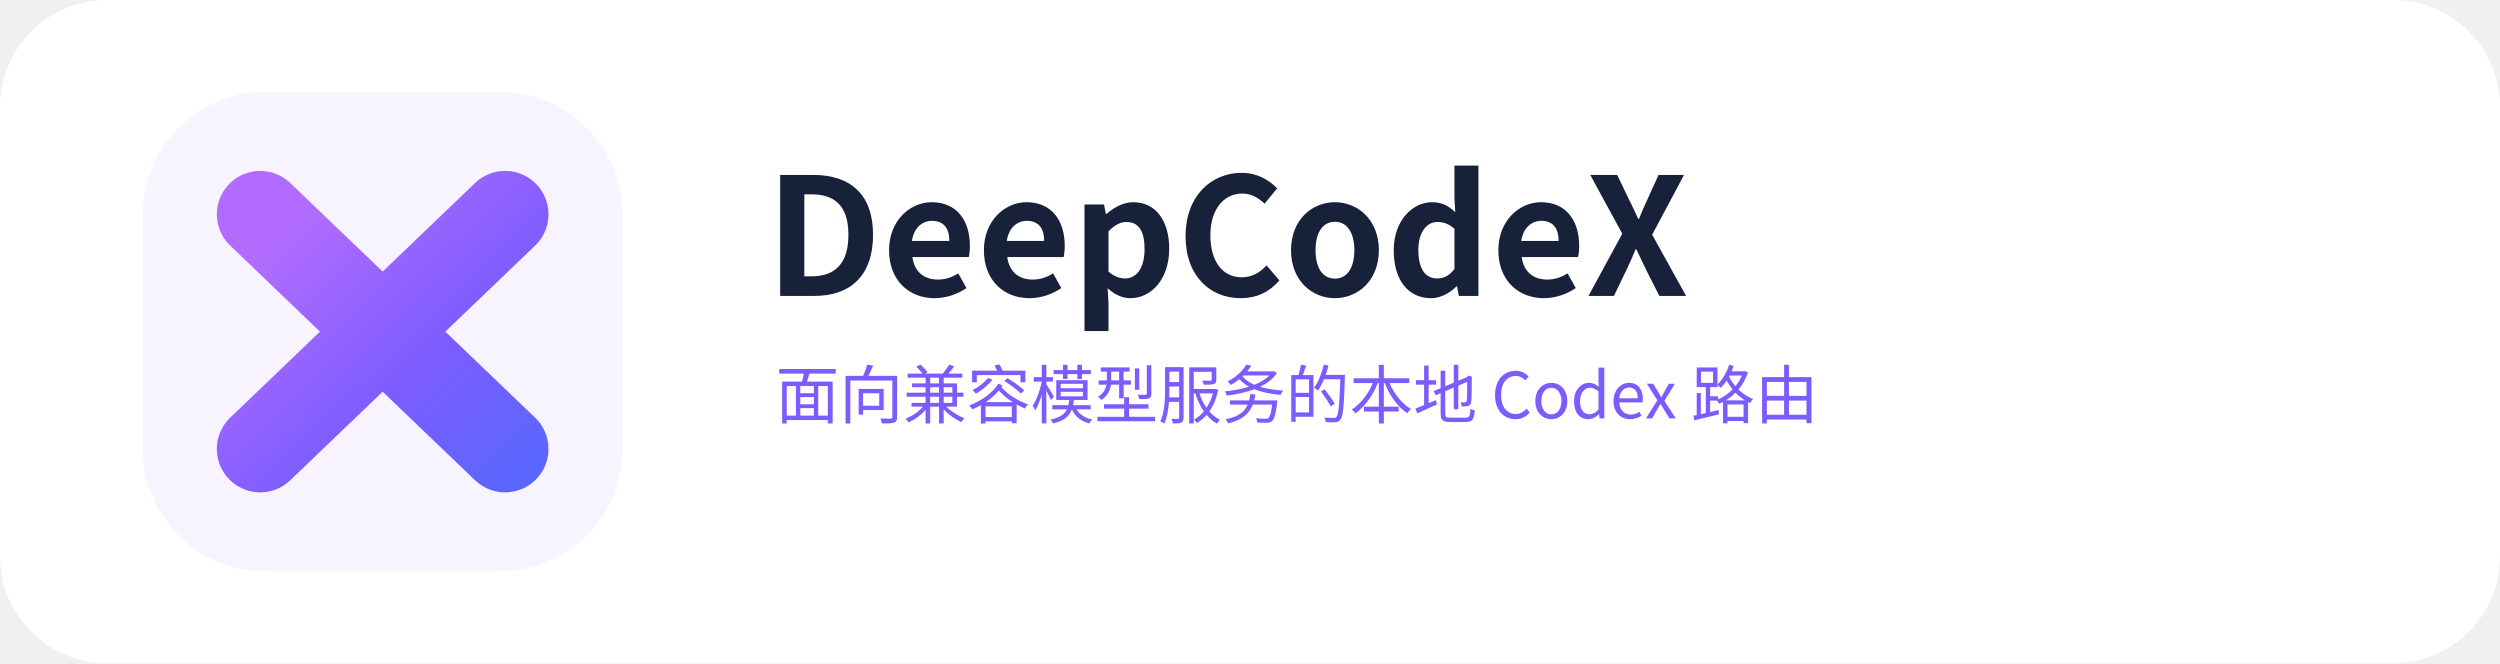
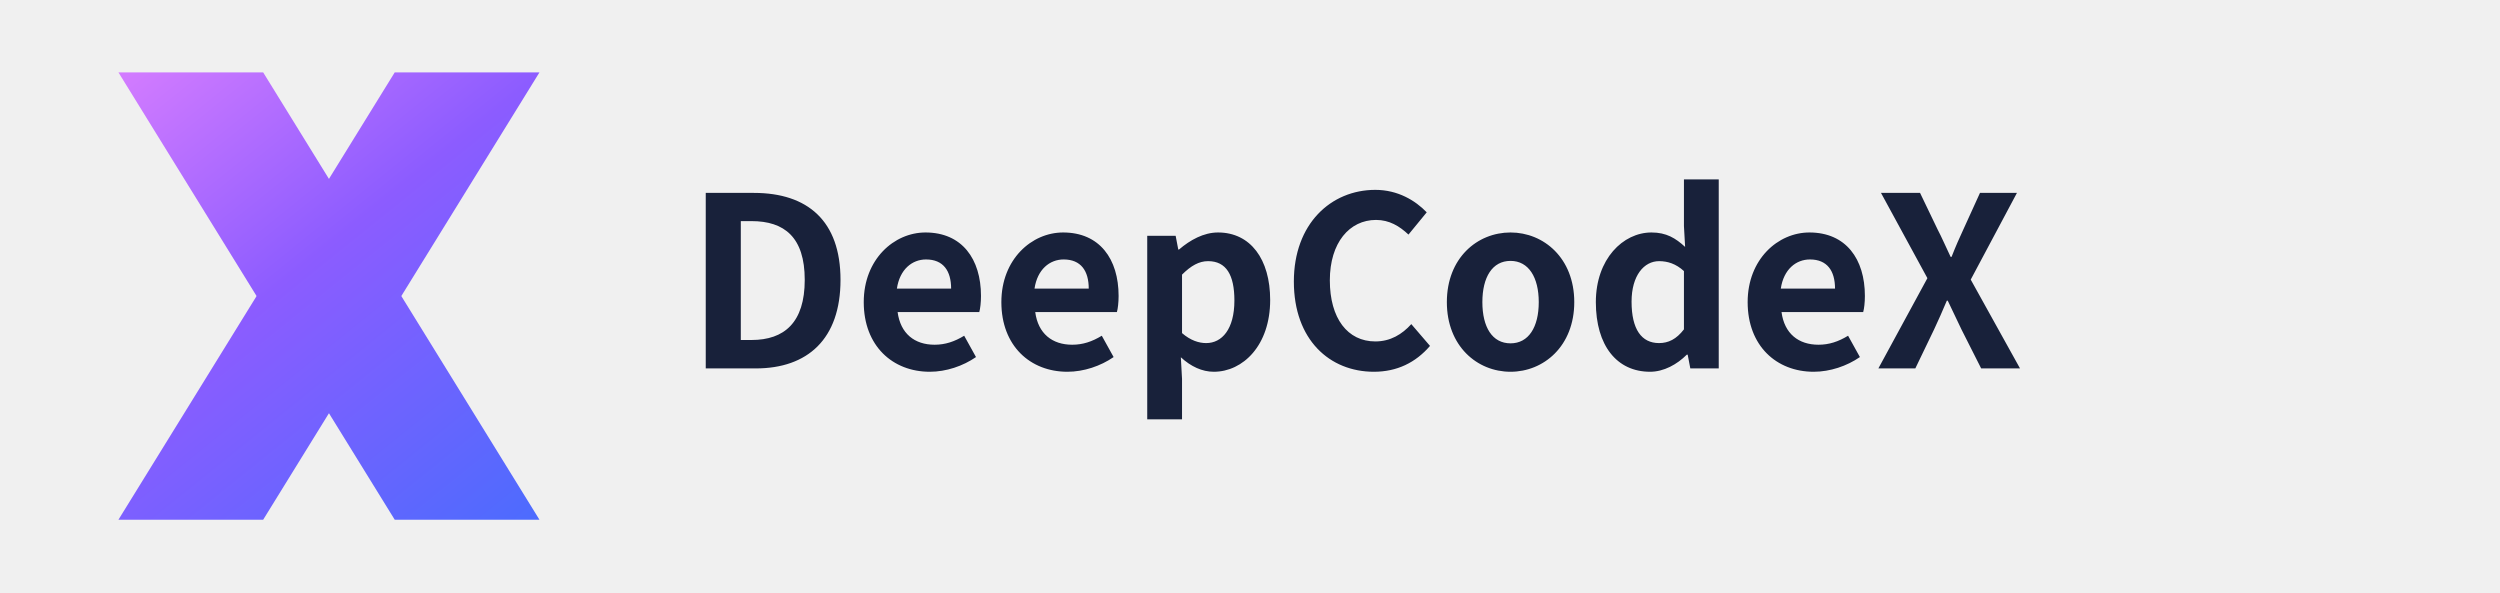
- <svg xmlns="http://www.w3.org/2000/svg" width="980" height="260" viewBox="0 0 980 260" role="img" aria-labelledby="title desc">
+ <svg xmlns="http://www.w3.org/2000/svg" width="760" height="180" viewBox="0 0 760 180" role="img" aria-labelledby="title desc">
  <defs>
-     <linearGradient id="xGradient" x1="116" y1="88" x2="224" y2="200" gradientUnits="userSpaceOnUse">
-       <stop offset="0" stop-color="#B16CFF" />
-       <stop offset=".48" stop-color="#7C5CFF" />
+     <linearGradient id="xGradient" x1="38" y1="20" x2="154" y2="164" gradientUnits="userSpaceOnUse">
+       <stop offset="0" stop-color="#D47CFF" />
+       <stop offset=".44" stop-color="#8C5CFF" />
      <stop offset="1" stop-color="#4D6BFE" />
    </linearGradient>
  </defs>
-   <rect width="980" height="260" rx="42" fill="#ffffff" />
-   <g>
-     <rect x="56" y="36" width="188" height="188" rx="48" fill="#F7F4FF" />
-     <path d="M102 84L198 176" fill="none" stroke="url(#xGradient)" stroke-width="34" stroke-linecap="round" />
-     <path d="M198 84L102 176" fill="none" stroke="url(#xGradient)" stroke-width="34" stroke-linecap="round" />
+   <g fill="url(#xGradient)">
+     <path d="M36 22h44l84 136h-44L36 22Z" />
+     <path d="M164 22h-44L36 158h44L164 22Z" />
  </g>
  <g font-family="'PingFang SC','Hiragino Sans GB','Noto Sans CJK SC','Microsoft YaHei',Inter,ui-sans-serif,system-ui,-apple-system,BlinkMacSystemFont,'Segoe UI',sans-serif">
-     <text x="300" y="116" fill="#18213a" font-size="64" font-weight="760" letter-spacing="0">DeepCodeX</text>
-     <text x="304" y="164" fill="#7C5CFF" font-size="25" font-weight="540" letter-spacing="0">面向兼容模型服务的本地 Codex 路由</text>
+     <text x="208" y="112" fill="#18213a" font-size="72" font-weight="760" letter-spacing="0">DeepCodeX</text>
  </g>
</svg>
